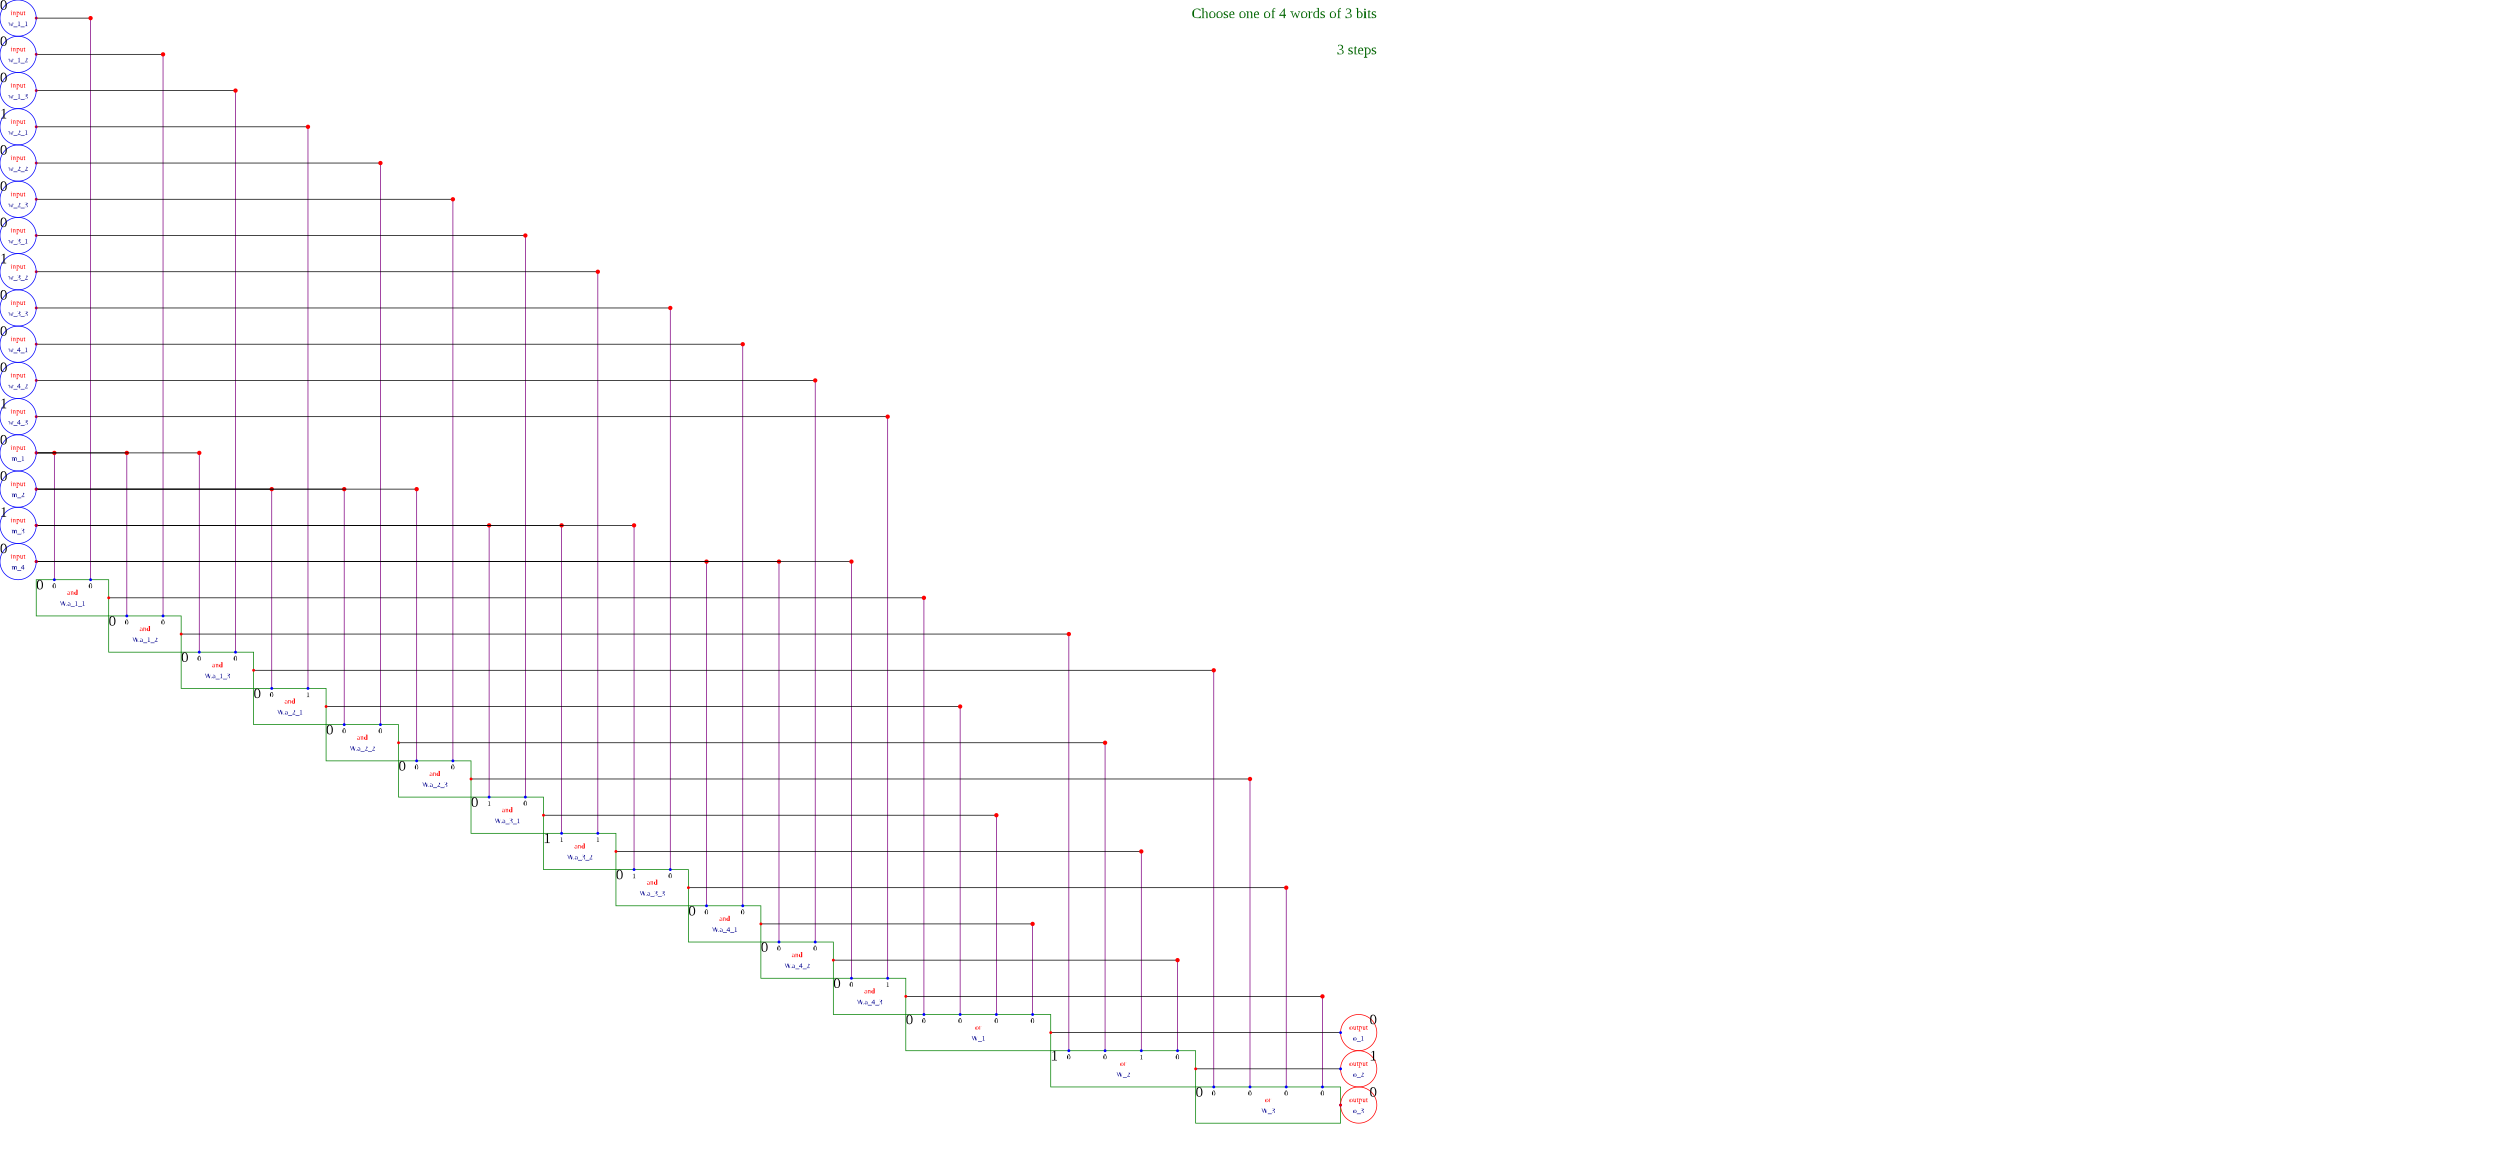
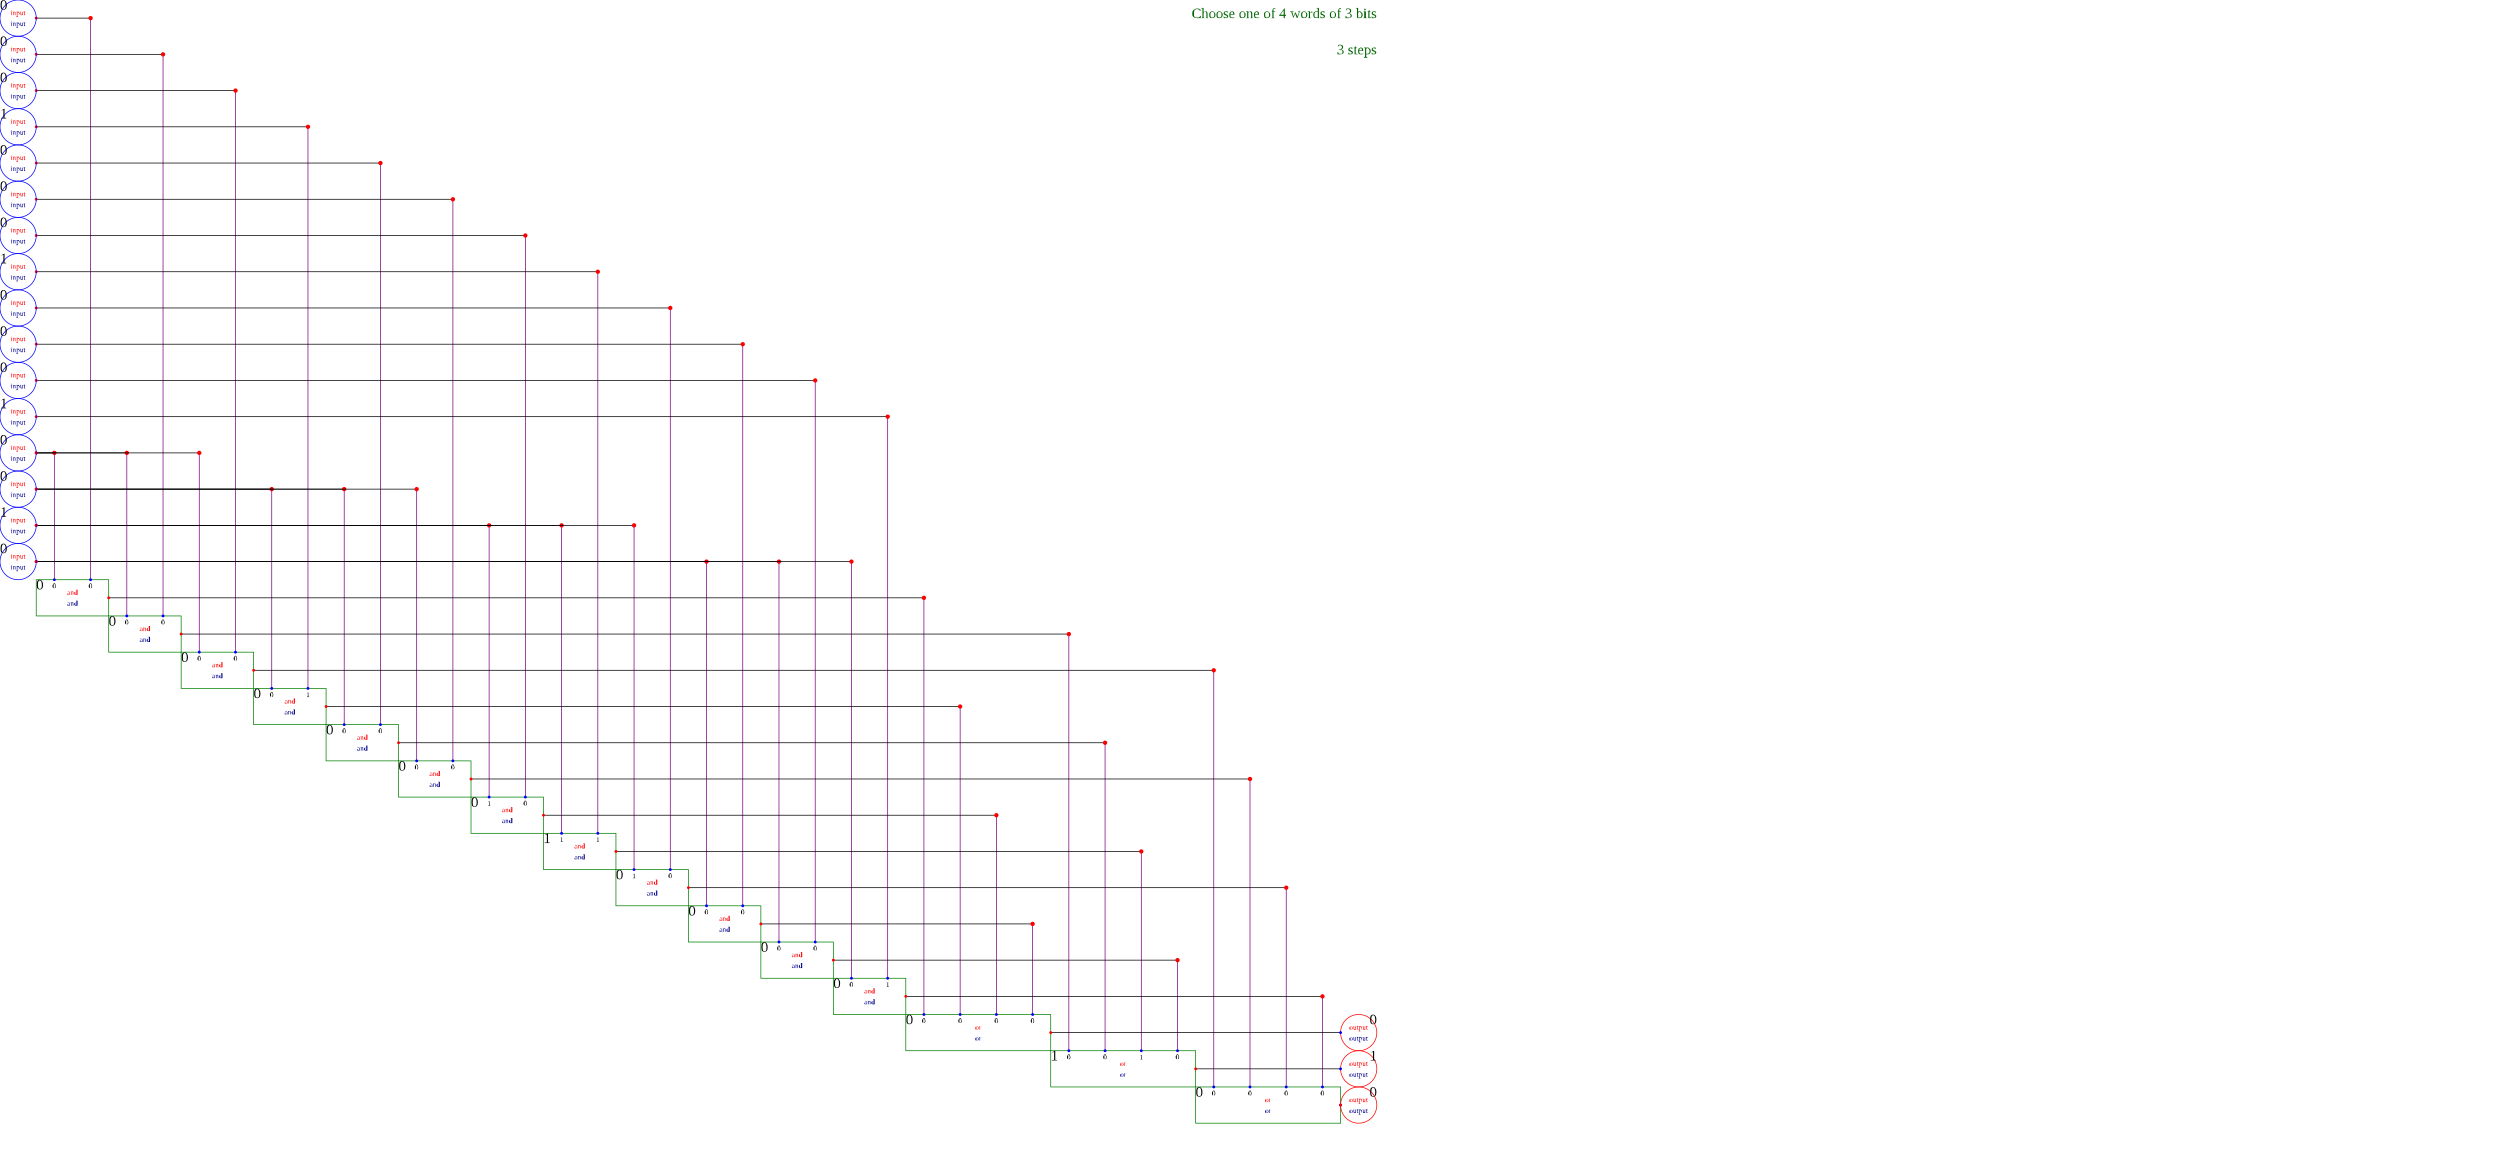
<svg xmlns="http://www.w3.org/2000/svg" height="100%" viewBox="0 0 69 32" width="100%">
  <text fill="darkGreen" font-size="0.4" stroke-width="0.04" text-anchor="end" x="38" y="0.5">Choose one of 4 words of 3 bits</text>
  <text fill="darkGreen" font-size="0.4" stroke-width="0.04" text-anchor="end" x="38" y="1.5">3 steps</text>
  <rect fill="transparent" font-size="0.2" height="1" stroke="green" stroke-width="0.02" width="2" x="1" y="16" />
  <text dominant-baseline="hanging" fill="black" font-size="0.4" stroke-width="0.04" text-anchor="start" x="1" y="16">0</text>
  <text dominant-baseline="auto" fill="red" font-size="0.2" stroke-width="0.02" text-anchor="middle" x="2" y="16.417">and</text>
-   <text dominant-baseline="hanging" fill="darkblue" font-size="0.2" stroke-width="0.02" text-anchor="middle" x="2" y="16.583">W.a_1_1</text>
+   <text dominant-baseline="hanging" fill="darkblue" font-size="0.2" stroke-width="0.02" text-anchor="middle" x="2" y="16.583">and</text>
  <line font-size="0.2" stroke="black" stroke-width="0.02" x1="1" x2="1.5" y1="12.5" y2="12.5" />
  <line font-size="0.2" stroke="purple" stroke-width="0.02" x1="1.5" x2="1.5" y1="12.5" y2="16" />
  <circle cx="1.5" cy="12.5" fill="red" font-size="0.2" r="0.06" stroke-width="0.02" />
  <circle cx="1.5" cy="16" fill="blue" font-size="0.2" r="0.04" stroke-width="0.02" />
  <circle cx="1" cy="12.5" fill="red" font-size="0.2" r="0.04" stroke-width="0.02" />
  <text dominant-baseline="hanging" fill="black" font-size="0.2" stroke-width="0.02" text-anchor="middle" x="1.5" y="16.1">0</text>
  <line font-size="0.2" stroke="black" stroke-width="0.02" x1="1" x2="2.5" y1="0.5" y2="0.5" />
  <line font-size="0.2" stroke="purple" stroke-width="0.02" x1="2.5" x2="2.5" y1="0.5" y2="16" />
  <circle cx="2.5" cy="0.5" fill="red" font-size="0.2" r="0.06" stroke-width="0.02" />
  <circle cx="2.5" cy="16" fill="blue" font-size="0.2" r="0.04" stroke-width="0.02" />
  <circle cx="1" cy="0.5" fill="red" font-size="0.2" r="0.04" stroke-width="0.02" />
  <text dominant-baseline="hanging" fill="black" font-size="0.2" stroke-width="0.02" text-anchor="middle" x="2.5" y="16.1">0</text>
  <rect fill="transparent" font-size="0.2" height="1" stroke="green" stroke-width="0.02" width="2" x="3" y="17" />
  <text dominant-baseline="hanging" fill="black" font-size="0.4" stroke-width="0.04" text-anchor="start" x="3" y="17">0</text>
  <text dominant-baseline="auto" fill="red" font-size="0.2" stroke-width="0.02" text-anchor="middle" x="4" y="17.417">and</text>
-   <text dominant-baseline="hanging" fill="darkblue" font-size="0.2" stroke-width="0.02" text-anchor="middle" x="4" y="17.583">W.a_1_2</text>
+   <text dominant-baseline="hanging" fill="darkblue" font-size="0.2" stroke-width="0.02" text-anchor="middle" x="4" y="17.583">and</text>
  <line font-size="0.2" stroke="black" stroke-width="0.02" x1="1" x2="3.5" y1="12.5" y2="12.5" />
  <line font-size="0.2" stroke="purple" stroke-width="0.02" x1="3.5" x2="3.5" y1="12.5" y2="17" />
  <circle cx="3.5" cy="12.5" fill="red" font-size="0.2" r="0.06" stroke-width="0.02" />
  <circle cx="3.5" cy="17" fill="blue" font-size="0.2" r="0.04" stroke-width="0.02" />
  <circle cx="1" cy="12.5" fill="red" font-size="0.2" r="0.04" stroke-width="0.02" />
  <text dominant-baseline="hanging" fill="black" font-size="0.2" stroke-width="0.02" text-anchor="middle" x="3.5" y="17.1">0</text>
  <line font-size="0.2" stroke="black" stroke-width="0.02" x1="1" x2="4.5" y1="1.5" y2="1.5" />
  <line font-size="0.2" stroke="purple" stroke-width="0.02" x1="4.5" x2="4.5" y1="1.5" y2="17" />
  <circle cx="4.5" cy="1.5" fill="red" font-size="0.2" r="0.06" stroke-width="0.02" />
  <circle cx="4.5" cy="17" fill="blue" font-size="0.2" r="0.04" stroke-width="0.02" />
  <circle cx="1" cy="1.5" fill="red" font-size="0.2" r="0.04" stroke-width="0.02" />
  <text dominant-baseline="hanging" fill="black" font-size="0.2" stroke-width="0.02" text-anchor="middle" x="4.5" y="17.1">0</text>
  <rect fill="transparent" font-size="0.2" height="1" stroke="green" stroke-width="0.02" width="2" x="5" y="18" />
  <text dominant-baseline="hanging" fill="black" font-size="0.4" stroke-width="0.04" text-anchor="start" x="5" y="18">0</text>
  <text dominant-baseline="auto" fill="red" font-size="0.2" stroke-width="0.02" text-anchor="middle" x="6" y="18.417">and</text>
-   <text dominant-baseline="hanging" fill="darkblue" font-size="0.2" stroke-width="0.02" text-anchor="middle" x="6" y="18.583">W.a_1_3</text>
+   <text dominant-baseline="hanging" fill="darkblue" font-size="0.2" stroke-width="0.02" text-anchor="middle" x="6" y="18.583">and</text>
  <line font-size="0.2" stroke="black" stroke-width="0.02" x1="1" x2="5.5" y1="12.5" y2="12.5" />
  <line font-size="0.2" stroke="purple" stroke-width="0.02" x1="5.5" x2="5.5" y1="12.5" y2="18" />
  <circle cx="5.5" cy="12.5" fill="red" font-size="0.2" r="0.06" stroke-width="0.02" />
  <circle cx="5.5" cy="18" fill="blue" font-size="0.2" r="0.04" stroke-width="0.02" />
  <circle cx="1" cy="12.5" fill="red" font-size="0.2" r="0.04" stroke-width="0.02" />
  <text dominant-baseline="hanging" fill="black" font-size="0.2" stroke-width="0.02" text-anchor="middle" x="5.5" y="18.1">0</text>
  <line font-size="0.2" stroke="black" stroke-width="0.02" x1="1" x2="6.5" y1="2.5" y2="2.5" />
  <line font-size="0.2" stroke="purple" stroke-width="0.02" x1="6.5" x2="6.5" y1="2.5" y2="18" />
  <circle cx="6.5" cy="2.5" fill="red" font-size="0.2" r="0.06" stroke-width="0.02" />
  <circle cx="6.5" cy="18" fill="blue" font-size="0.2" r="0.04" stroke-width="0.02" />
  <circle cx="1" cy="2.5" fill="red" font-size="0.2" r="0.04" stroke-width="0.02" />
  <text dominant-baseline="hanging" fill="black" font-size="0.2" stroke-width="0.02" text-anchor="middle" x="6.5" y="18.1">0</text>
  <rect fill="transparent" font-size="0.2" height="1" stroke="green" stroke-width="0.02" width="2" x="7" y="19" />
  <text dominant-baseline="hanging" fill="black" font-size="0.4" stroke-width="0.04" text-anchor="start" x="7" y="19">0</text>
  <text dominant-baseline="auto" fill="red" font-size="0.2" stroke-width="0.02" text-anchor="middle" x="8" y="19.417">and</text>
-   <text dominant-baseline="hanging" fill="darkblue" font-size="0.2" stroke-width="0.02" text-anchor="middle" x="8" y="19.583">W.a_2_1</text>
+   <text dominant-baseline="hanging" fill="darkblue" font-size="0.2" stroke-width="0.02" text-anchor="middle" x="8" y="19.583">and</text>
  <line font-size="0.2" stroke="black" stroke-width="0.02" x1="1" x2="7.5" y1="13.5" y2="13.5" />
  <line font-size="0.2" stroke="purple" stroke-width="0.02" x1="7.5" x2="7.5" y1="13.5" y2="19" />
  <circle cx="7.5" cy="13.5" fill="red" font-size="0.2" r="0.06" stroke-width="0.02" />
  <circle cx="7.5" cy="19" fill="blue" font-size="0.2" r="0.04" stroke-width="0.02" />
  <circle cx="1" cy="13.5" fill="red" font-size="0.2" r="0.04" stroke-width="0.02" />
  <text dominant-baseline="hanging" fill="black" font-size="0.2" stroke-width="0.02" text-anchor="middle" x="7.5" y="19.1">0</text>
  <line font-size="0.2" stroke="black" stroke-width="0.02" x1="1" x2="8.5" y1="3.5" y2="3.5" />
  <line font-size="0.2" stroke="purple" stroke-width="0.02" x1="8.5" x2="8.5" y1="3.5" y2="19" />
  <circle cx="8.5" cy="3.5" fill="red" font-size="0.2" r="0.06" stroke-width="0.02" />
  <circle cx="8.5" cy="19" fill="blue" font-size="0.2" r="0.04" stroke-width="0.02" />
  <circle cx="1" cy="3.5" fill="red" font-size="0.2" r="0.04" stroke-width="0.02" />
  <text dominant-baseline="hanging" fill="black" font-size="0.2" stroke-width="0.02" text-anchor="middle" x="8.5" y="19.1">1</text>
  <rect fill="transparent" font-size="0.2" height="1" stroke="green" stroke-width="0.02" width="2" x="9" y="20" />
  <text dominant-baseline="hanging" fill="black" font-size="0.4" stroke-width="0.04" text-anchor="start" x="9" y="20">0</text>
  <text dominant-baseline="auto" fill="red" font-size="0.2" stroke-width="0.02" text-anchor="middle" x="10" y="20.417">and</text>
-   <text dominant-baseline="hanging" fill="darkblue" font-size="0.2" stroke-width="0.02" text-anchor="middle" x="10" y="20.583">W.a_2_2</text>
+   <text dominant-baseline="hanging" fill="darkblue" font-size="0.2" stroke-width="0.02" text-anchor="middle" x="10" y="20.583">and</text>
  <line font-size="0.2" stroke="black" stroke-width="0.02" x1="1" x2="9.5" y1="13.5" y2="13.5" />
  <line font-size="0.2" stroke="purple" stroke-width="0.02" x1="9.5" x2="9.5" y1="13.5" y2="20" />
  <circle cx="9.5" cy="13.5" fill="red" font-size="0.2" r="0.06" stroke-width="0.02" />
  <circle cx="9.5" cy="20" fill="blue" font-size="0.2" r="0.04" stroke-width="0.02" />
  <circle cx="1" cy="13.5" fill="red" font-size="0.2" r="0.04" stroke-width="0.02" />
  <text dominant-baseline="hanging" fill="black" font-size="0.2" stroke-width="0.02" text-anchor="middle" x="9.5" y="20.1">0</text>
  <line font-size="0.2" stroke="black" stroke-width="0.02" x1="1" x2="10.5" y1="4.5" y2="4.5" />
  <line font-size="0.2" stroke="purple" stroke-width="0.02" x1="10.5" x2="10.5" y1="4.5" y2="20" />
  <circle cx="10.5" cy="4.5" fill="red" font-size="0.2" r="0.06" stroke-width="0.02" />
  <circle cx="10.5" cy="20" fill="blue" font-size="0.2" r="0.04" stroke-width="0.02" />
  <circle cx="1" cy="4.5" fill="red" font-size="0.2" r="0.04" stroke-width="0.02" />
  <text dominant-baseline="hanging" fill="black" font-size="0.2" stroke-width="0.02" text-anchor="middle" x="10.5" y="20.1">0</text>
  <rect fill="transparent" font-size="0.2" height="1" stroke="green" stroke-width="0.02" width="2" x="11" y="21" />
  <text dominant-baseline="hanging" fill="black" font-size="0.4" stroke-width="0.04" text-anchor="start" x="11" y="21">0</text>
  <text dominant-baseline="auto" fill="red" font-size="0.2" stroke-width="0.02" text-anchor="middle" x="12" y="21.417">and</text>
-   <text dominant-baseline="hanging" fill="darkblue" font-size="0.2" stroke-width="0.02" text-anchor="middle" x="12" y="21.583">W.a_2_3</text>
+   <text dominant-baseline="hanging" fill="darkblue" font-size="0.2" stroke-width="0.02" text-anchor="middle" x="12" y="21.583">and</text>
  <line font-size="0.2" stroke="black" stroke-width="0.02" x1="1" x2="11.5" y1="13.5" y2="13.5" />
  <line font-size="0.2" stroke="purple" stroke-width="0.02" x1="11.5" x2="11.5" y1="13.5" y2="21" />
  <circle cx="11.5" cy="13.5" fill="red" font-size="0.2" r="0.06" stroke-width="0.02" />
  <circle cx="11.5" cy="21" fill="blue" font-size="0.2" r="0.04" stroke-width="0.02" />
  <circle cx="1" cy="13.5" fill="red" font-size="0.2" r="0.04" stroke-width="0.02" />
  <text dominant-baseline="hanging" fill="black" font-size="0.2" stroke-width="0.02" text-anchor="middle" x="11.5" y="21.1">0</text>
  <line font-size="0.2" stroke="black" stroke-width="0.02" x1="1" x2="12.5" y1="5.5" y2="5.5" />
  <line font-size="0.2" stroke="purple" stroke-width="0.02" x1="12.5" x2="12.5" y1="5.5" y2="21" />
  <circle cx="12.5" cy="5.5" fill="red" font-size="0.2" r="0.06" stroke-width="0.02" />
  <circle cx="12.5" cy="21" fill="blue" font-size="0.2" r="0.04" stroke-width="0.02" />
  <circle cx="1" cy="5.5" fill="red" font-size="0.2" r="0.04" stroke-width="0.02" />
  <text dominant-baseline="hanging" fill="black" font-size="0.2" stroke-width="0.02" text-anchor="middle" x="12.5" y="21.1">0</text>
  <rect fill="transparent" font-size="0.2" height="1" stroke="green" stroke-width="0.02" width="2" x="13" y="22" />
  <text dominant-baseline="hanging" fill="black" font-size="0.4" stroke-width="0.04" text-anchor="start" x="13" y="22">0</text>
  <text dominant-baseline="auto" fill="red" font-size="0.2" stroke-width="0.02" text-anchor="middle" x="14" y="22.417">and</text>
-   <text dominant-baseline="hanging" fill="darkblue" font-size="0.2" stroke-width="0.02" text-anchor="middle" x="14" y="22.583">W.a_3_1</text>
+   <text dominant-baseline="hanging" fill="darkblue" font-size="0.2" stroke-width="0.02" text-anchor="middle" x="14" y="22.583">and</text>
  <line font-size="0.2" stroke="black" stroke-width="0.02" x1="1" x2="13.5" y1="14.5" y2="14.5" />
  <line font-size="0.2" stroke="purple" stroke-width="0.02" x1="13.5" x2="13.5" y1="14.5" y2="22" />
  <circle cx="13.5" cy="14.5" fill="red" font-size="0.2" r="0.06" stroke-width="0.02" />
  <circle cx="13.5" cy="22" fill="blue" font-size="0.2" r="0.04" stroke-width="0.02" />
  <circle cx="1" cy="14.5" fill="red" font-size="0.2" r="0.04" stroke-width="0.02" />
  <text dominant-baseline="hanging" fill="black" font-size="0.2" stroke-width="0.02" text-anchor="middle" x="13.5" y="22.1">1</text>
  <line font-size="0.2" stroke="black" stroke-width="0.02" x1="1" x2="14.5" y1="6.5" y2="6.5" />
  <line font-size="0.2" stroke="purple" stroke-width="0.02" x1="14.5" x2="14.5" y1="6.5" y2="22" />
  <circle cx="14.5" cy="6.5" fill="red" font-size="0.2" r="0.06" stroke-width="0.02" />
  <circle cx="14.5" cy="22" fill="blue" font-size="0.2" r="0.04" stroke-width="0.02" />
  <circle cx="1" cy="6.5" fill="red" font-size="0.2" r="0.04" stroke-width="0.02" />
  <text dominant-baseline="hanging" fill="black" font-size="0.2" stroke-width="0.02" text-anchor="middle" x="14.5" y="22.1">0</text>
  <rect fill="transparent" font-size="0.2" height="1" stroke="green" stroke-width="0.02" width="2" x="15" y="23" />
  <text dominant-baseline="hanging" fill="black" font-size="0.4" stroke-width="0.04" text-anchor="start" x="15" y="23">1</text>
  <text dominant-baseline="auto" fill="red" font-size="0.2" stroke-width="0.02" text-anchor="middle" x="16" y="23.417">and</text>
-   <text dominant-baseline="hanging" fill="darkblue" font-size="0.2" stroke-width="0.02" text-anchor="middle" x="16" y="23.583">W.a_3_2</text>
+   <text dominant-baseline="hanging" fill="darkblue" font-size="0.2" stroke-width="0.02" text-anchor="middle" x="16" y="23.583">and</text>
  <line font-size="0.2" stroke="black" stroke-width="0.02" x1="1" x2="15.5" y1="14.5" y2="14.5" />
  <line font-size="0.2" stroke="purple" stroke-width="0.02" x1="15.5" x2="15.5" y1="14.5" y2="23" />
  <circle cx="15.5" cy="14.5" fill="red" font-size="0.2" r="0.06" stroke-width="0.02" />
  <circle cx="15.5" cy="23" fill="blue" font-size="0.2" r="0.04" stroke-width="0.02" />
  <circle cx="1" cy="14.5" fill="red" font-size="0.2" r="0.04" stroke-width="0.02" />
  <text dominant-baseline="hanging" fill="black" font-size="0.2" stroke-width="0.02" text-anchor="middle" x="15.5" y="23.1">1</text>
  <line font-size="0.2" stroke="black" stroke-width="0.02" x1="1" x2="16.5" y1="7.5" y2="7.5" />
  <line font-size="0.2" stroke="purple" stroke-width="0.02" x1="16.5" x2="16.5" y1="7.5" y2="23" />
  <circle cx="16.5" cy="7.5" fill="red" font-size="0.2" r="0.06" stroke-width="0.02" />
  <circle cx="16.5" cy="23" fill="blue" font-size="0.2" r="0.04" stroke-width="0.02" />
  <circle cx="1" cy="7.5" fill="red" font-size="0.2" r="0.04" stroke-width="0.02" />
  <text dominant-baseline="hanging" fill="black" font-size="0.2" stroke-width="0.02" text-anchor="middle" x="16.5" y="23.1">1</text>
  <rect fill="transparent" font-size="0.2" height="1" stroke="green" stroke-width="0.02" width="2" x="17" y="24" />
  <text dominant-baseline="hanging" fill="black" font-size="0.4" stroke-width="0.04" text-anchor="start" x="17" y="24">0</text>
  <text dominant-baseline="auto" fill="red" font-size="0.2" stroke-width="0.02" text-anchor="middle" x="18" y="24.417">and</text>
-   <text dominant-baseline="hanging" fill="darkblue" font-size="0.2" stroke-width="0.02" text-anchor="middle" x="18" y="24.583">W.a_3_3</text>
+   <text dominant-baseline="hanging" fill="darkblue" font-size="0.2" stroke-width="0.02" text-anchor="middle" x="18" y="24.583">and</text>
  <line font-size="0.2" stroke="black" stroke-width="0.02" x1="1" x2="17.5" y1="14.5" y2="14.5" />
  <line font-size="0.2" stroke="purple" stroke-width="0.02" x1="17.5" x2="17.5" y1="14.5" y2="24" />
  <circle cx="17.5" cy="14.5" fill="red" font-size="0.2" r="0.06" stroke-width="0.02" />
  <circle cx="17.5" cy="24" fill="blue" font-size="0.2" r="0.04" stroke-width="0.02" />
  <circle cx="1" cy="14.5" fill="red" font-size="0.2" r="0.04" stroke-width="0.02" />
  <text dominant-baseline="hanging" fill="black" font-size="0.2" stroke-width="0.02" text-anchor="middle" x="17.5" y="24.1">1</text>
  <line font-size="0.2" stroke="black" stroke-width="0.02" x1="1" x2="18.5" y1="8.5" y2="8.5" />
  <line font-size="0.2" stroke="purple" stroke-width="0.02" x1="18.5" x2="18.5" y1="8.5" y2="24" />
  <circle cx="18.5" cy="8.5" fill="red" font-size="0.2" r="0.06" stroke-width="0.02" />
  <circle cx="18.5" cy="24" fill="blue" font-size="0.2" r="0.04" stroke-width="0.02" />
  <circle cx="1" cy="8.5" fill="red" font-size="0.2" r="0.04" stroke-width="0.02" />
  <text dominant-baseline="hanging" fill="black" font-size="0.2" stroke-width="0.02" text-anchor="middle" x="18.5" y="24.1">0</text>
  <rect fill="transparent" font-size="0.2" height="1" stroke="green" stroke-width="0.02" width="2" x="19" y="25" />
  <text dominant-baseline="hanging" fill="black" font-size="0.4" stroke-width="0.04" text-anchor="start" x="19" y="25">0</text>
  <text dominant-baseline="auto" fill="red" font-size="0.2" stroke-width="0.02" text-anchor="middle" x="20" y="25.417">and</text>
-   <text dominant-baseline="hanging" fill="darkblue" font-size="0.2" stroke-width="0.02" text-anchor="middle" x="20" y="25.583">W.a_4_1</text>
+   <text dominant-baseline="hanging" fill="darkblue" font-size="0.2" stroke-width="0.02" text-anchor="middle" x="20" y="25.583">and</text>
  <line font-size="0.2" stroke="black" stroke-width="0.02" x1="1" x2="19.5" y1="15.5" y2="15.5" />
  <line font-size="0.2" stroke="purple" stroke-width="0.02" x1="19.5" x2="19.5" y1="15.5" y2="25" />
  <circle cx="19.5" cy="15.5" fill="red" font-size="0.2" r="0.06" stroke-width="0.02" />
  <circle cx="19.5" cy="25" fill="blue" font-size="0.2" r="0.04" stroke-width="0.02" />
  <circle cx="1" cy="15.5" fill="red" font-size="0.2" r="0.04" stroke-width="0.02" />
  <text dominant-baseline="hanging" fill="black" font-size="0.2" stroke-width="0.02" text-anchor="middle" x="19.5" y="25.1">0</text>
  <line font-size="0.2" stroke="black" stroke-width="0.02" x1="1" x2="20.5" y1="9.5" y2="9.5" />
  <line font-size="0.2" stroke="purple" stroke-width="0.02" x1="20.5" x2="20.5" y1="9.5" y2="25" />
  <circle cx="20.5" cy="9.5" fill="red" font-size="0.2" r="0.06" stroke-width="0.02" />
  <circle cx="20.5" cy="25" fill="blue" font-size="0.2" r="0.04" stroke-width="0.02" />
  <circle cx="1" cy="9.5" fill="red" font-size="0.2" r="0.04" stroke-width="0.02" />
  <text dominant-baseline="hanging" fill="black" font-size="0.2" stroke-width="0.02" text-anchor="middle" x="20.5" y="25.1">0</text>
  <rect fill="transparent" font-size="0.2" height="1" stroke="green" stroke-width="0.02" width="2" x="21" y="26" />
  <text dominant-baseline="hanging" fill="black" font-size="0.4" stroke-width="0.04" text-anchor="start" x="21" y="26">0</text>
  <text dominant-baseline="auto" fill="red" font-size="0.2" stroke-width="0.02" text-anchor="middle" x="22" y="26.417">and</text>
-   <text dominant-baseline="hanging" fill="darkblue" font-size="0.2" stroke-width="0.02" text-anchor="middle" x="22" y="26.583">W.a_4_2</text>
+   <text dominant-baseline="hanging" fill="darkblue" font-size="0.2" stroke-width="0.02" text-anchor="middle" x="22" y="26.583">and</text>
  <line font-size="0.2" stroke="black" stroke-width="0.02" x1="1" x2="21.5" y1="15.5" y2="15.5" />
  <line font-size="0.2" stroke="purple" stroke-width="0.02" x1="21.5" x2="21.5" y1="15.5" y2="26" />
  <circle cx="21.5" cy="15.5" fill="red" font-size="0.2" r="0.06" stroke-width="0.02" />
  <circle cx="21.5" cy="26" fill="blue" font-size="0.2" r="0.04" stroke-width="0.02" />
  <circle cx="1" cy="15.5" fill="red" font-size="0.2" r="0.04" stroke-width="0.02" />
  <text dominant-baseline="hanging" fill="black" font-size="0.2" stroke-width="0.02" text-anchor="middle" x="21.5" y="26.1">0</text>
  <line font-size="0.2" stroke="black" stroke-width="0.02" x1="1" x2="22.5" y1="10.5" y2="10.5" />
  <line font-size="0.2" stroke="purple" stroke-width="0.02" x1="22.5" x2="22.5" y1="10.5" y2="26" />
  <circle cx="22.5" cy="10.5" fill="red" font-size="0.2" r="0.06" stroke-width="0.02" />
  <circle cx="22.5" cy="26" fill="blue" font-size="0.2" r="0.04" stroke-width="0.02" />
  <circle cx="1" cy="10.5" fill="red" font-size="0.2" r="0.04" stroke-width="0.02" />
  <text dominant-baseline="hanging" fill="black" font-size="0.2" stroke-width="0.02" text-anchor="middle" x="22.5" y="26.1">0</text>
  <rect fill="transparent" font-size="0.2" height="1" stroke="green" stroke-width="0.02" width="2" x="23" y="27" />
  <text dominant-baseline="hanging" fill="black" font-size="0.4" stroke-width="0.04" text-anchor="start" x="23" y="27">0</text>
  <text dominant-baseline="auto" fill="red" font-size="0.2" stroke-width="0.02" text-anchor="middle" x="24" y="27.417">and</text>
-   <text dominant-baseline="hanging" fill="darkblue" font-size="0.2" stroke-width="0.02" text-anchor="middle" x="24" y="27.583">W.a_4_3</text>
+   <text dominant-baseline="hanging" fill="darkblue" font-size="0.2" stroke-width="0.02" text-anchor="middle" x="24" y="27.583">and</text>
  <line font-size="0.2" stroke="black" stroke-width="0.02" x1="1" x2="23.5" y1="15.5" y2="15.5" />
  <line font-size="0.2" stroke="purple" stroke-width="0.02" x1="23.5" x2="23.5" y1="15.5" y2="27" />
  <circle cx="23.5" cy="15.5" fill="red" font-size="0.2" r="0.06" stroke-width="0.02" />
  <circle cx="23.5" cy="27" fill="blue" font-size="0.2" r="0.04" stroke-width="0.02" />
  <circle cx="1" cy="15.5" fill="red" font-size="0.2" r="0.04" stroke-width="0.02" />
  <text dominant-baseline="hanging" fill="black" font-size="0.2" stroke-width="0.02" text-anchor="middle" x="23.5" y="27.1">0</text>
  <line font-size="0.2" stroke="black" stroke-width="0.02" x1="1" x2="24.5" y1="11.5" y2="11.5" />
  <line font-size="0.2" stroke="purple" stroke-width="0.02" x1="24.5" x2="24.5" y1="11.5" y2="27" />
  <circle cx="24.5" cy="11.5" fill="red" font-size="0.2" r="0.06" stroke-width="0.02" />
  <circle cx="24.5" cy="27" fill="blue" font-size="0.2" r="0.04" stroke-width="0.02" />
  <circle cx="1" cy="11.5" fill="red" font-size="0.2" r="0.04" stroke-width="0.02" />
  <text dominant-baseline="hanging" fill="black" font-size="0.2" stroke-width="0.02" text-anchor="middle" x="24.5" y="27.1">1</text>
  <rect fill="transparent" font-size="0.2" height="1" stroke="green" stroke-width="0.02" width="4" x="25" y="28" />
  <text dominant-baseline="hanging" fill="black" font-size="0.4" stroke-width="0.04" text-anchor="start" x="25" y="28">0</text>
  <text dominant-baseline="auto" fill="red" font-size="0.2" stroke-width="0.02" text-anchor="middle" x="27" y="28.417">or</text>
-   <text dominant-baseline="hanging" fill="darkblue" font-size="0.2" stroke-width="0.02" text-anchor="middle" x="27" y="28.583">W_1</text>
+   <text dominant-baseline="hanging" fill="darkblue" font-size="0.2" stroke-width="0.02" text-anchor="middle" x="27" y="28.583">or</text>
  <line font-size="0.2" stroke="black" stroke-width="0.02" x1="3" x2="25.5" y1="16.5" y2="16.5" />
  <line font-size="0.2" stroke="purple" stroke-width="0.02" x1="25.5" x2="25.5" y1="16.5" y2="28" />
  <circle cx="25.5" cy="16.5" fill="red" font-size="0.2" r="0.06" stroke-width="0.02" />
  <circle cx="25.5" cy="28" fill="blue" font-size="0.2" r="0.04" stroke-width="0.02" />
  <circle cx="3" cy="16.5" fill="red" font-size="0.2" r="0.04" stroke-width="0.02" />
  <text dominant-baseline="hanging" fill="black" font-size="0.2" stroke-width="0.02" text-anchor="middle" x="25.5" y="28.1">0</text>
  <line font-size="0.2" stroke="black" stroke-width="0.02" x1="9" x2="26.5" y1="19.5" y2="19.5" />
  <line font-size="0.2" stroke="purple" stroke-width="0.02" x1="26.5" x2="26.5" y1="19.5" y2="28" />
  <circle cx="26.5" cy="19.5" fill="red" font-size="0.2" r="0.06" stroke-width="0.02" />
  <circle cx="26.5" cy="28" fill="blue" font-size="0.2" r="0.04" stroke-width="0.02" />
  <circle cx="9" cy="19.5" fill="red" font-size="0.2" r="0.04" stroke-width="0.02" />
  <text dominant-baseline="hanging" fill="black" font-size="0.2" stroke-width="0.02" text-anchor="middle" x="26.5" y="28.1">0</text>
  <line font-size="0.2" stroke="black" stroke-width="0.02" x1="15" x2="27.5" y1="22.5" y2="22.5" />
  <line font-size="0.2" stroke="purple" stroke-width="0.02" x1="27.5" x2="27.5" y1="22.5" y2="28" />
  <circle cx="27.5" cy="22.5" fill="red" font-size="0.2" r="0.06" stroke-width="0.02" />
  <circle cx="27.5" cy="28" fill="blue" font-size="0.2" r="0.04" stroke-width="0.02" />
  <circle cx="15" cy="22.5" fill="red" font-size="0.2" r="0.04" stroke-width="0.02" />
  <text dominant-baseline="hanging" fill="black" font-size="0.2" stroke-width="0.02" text-anchor="middle" x="27.5" y="28.1">0</text>
  <line font-size="0.2" stroke="black" stroke-width="0.02" x1="21" x2="28.5" y1="25.5" y2="25.5" />
  <line font-size="0.2" stroke="purple" stroke-width="0.02" x1="28.5" x2="28.5" y1="25.5" y2="28" />
  <circle cx="28.5" cy="25.5" fill="red" font-size="0.2" r="0.06" stroke-width="0.02" />
  <circle cx="28.5" cy="28" fill="blue" font-size="0.2" r="0.04" stroke-width="0.02" />
  <circle cx="21" cy="25.5" fill="red" font-size="0.2" r="0.04" stroke-width="0.02" />
  <text dominant-baseline="hanging" fill="black" font-size="0.2" stroke-width="0.02" text-anchor="middle" x="28.5" y="28.1">0</text>
  <rect fill="transparent" font-size="0.2" height="1" stroke="green" stroke-width="0.02" width="4" x="29" y="29" />
  <text dominant-baseline="hanging" fill="black" font-size="0.4" stroke-width="0.04" text-anchor="start" x="29" y="29">1</text>
  <text dominant-baseline="auto" fill="red" font-size="0.2" stroke-width="0.02" text-anchor="middle" x="31" y="29.417">or</text>
-   <text dominant-baseline="hanging" fill="darkblue" font-size="0.2" stroke-width="0.02" text-anchor="middle" x="31" y="29.583">W_2</text>
+   <text dominant-baseline="hanging" fill="darkblue" font-size="0.2" stroke-width="0.02" text-anchor="middle" x="31" y="29.583">or</text>
  <line font-size="0.2" stroke="black" stroke-width="0.02" x1="5" x2="29.5" y1="17.5" y2="17.5" />
  <line font-size="0.2" stroke="purple" stroke-width="0.02" x1="29.5" x2="29.5" y1="17.5" y2="29" />
  <circle cx="29.5" cy="17.5" fill="red" font-size="0.2" r="0.06" stroke-width="0.02" />
  <circle cx="29.5" cy="29" fill="blue" font-size="0.2" r="0.04" stroke-width="0.02" />
  <circle cx="5" cy="17.5" fill="red" font-size="0.2" r="0.04" stroke-width="0.02" />
  <text dominant-baseline="hanging" fill="black" font-size="0.2" stroke-width="0.02" text-anchor="middle" x="29.5" y="29.1">0</text>
  <line font-size="0.2" stroke="black" stroke-width="0.02" x1="11" x2="30.5" y1="20.5" y2="20.5" />
  <line font-size="0.2" stroke="purple" stroke-width="0.02" x1="30.5" x2="30.5" y1="20.5" y2="29" />
  <circle cx="30.5" cy="20.5" fill="red" font-size="0.2" r="0.06" stroke-width="0.02" />
  <circle cx="30.5" cy="29" fill="blue" font-size="0.2" r="0.04" stroke-width="0.02" />
  <circle cx="11" cy="20.5" fill="red" font-size="0.2" r="0.04" stroke-width="0.02" />
  <text dominant-baseline="hanging" fill="black" font-size="0.2" stroke-width="0.02" text-anchor="middle" x="30.5" y="29.1">0</text>
  <line font-size="0.2" stroke="black" stroke-width="0.02" x1="17" x2="31.5" y1="23.5" y2="23.5" />
  <line font-size="0.2" stroke="purple" stroke-width="0.02" x1="31.5" x2="31.5" y1="23.5" y2="29" />
  <circle cx="31.5" cy="23.5" fill="red" font-size="0.2" r="0.06" stroke-width="0.02" />
  <circle cx="31.5" cy="29" fill="blue" font-size="0.2" r="0.04" stroke-width="0.02" />
  <circle cx="17" cy="23.5" fill="red" font-size="0.2" r="0.04" stroke-width="0.02" />
  <text dominant-baseline="hanging" fill="black" font-size="0.2" stroke-width="0.02" text-anchor="middle" x="31.5" y="29.1">1</text>
  <line font-size="0.2" stroke="black" stroke-width="0.02" x1="23" x2="32.5" y1="26.5" y2="26.5" />
  <line font-size="0.2" stroke="purple" stroke-width="0.02" x1="32.5" x2="32.5" y1="26.5" y2="29" />
  <circle cx="32.5" cy="26.5" fill="red" font-size="0.2" r="0.06" stroke-width="0.02" />
  <circle cx="32.5" cy="29" fill="blue" font-size="0.2" r="0.04" stroke-width="0.02" />
  <circle cx="23" cy="26.5" fill="red" font-size="0.2" r="0.04" stroke-width="0.02" />
  <text dominant-baseline="hanging" fill="black" font-size="0.2" stroke-width="0.02" text-anchor="middle" x="32.5" y="29.1">0</text>
  <rect fill="transparent" font-size="0.2" height="1" stroke="green" stroke-width="0.02" width="4" x="33" y="30" />
  <text dominant-baseline="hanging" fill="black" font-size="0.4" stroke-width="0.04" text-anchor="start" x="33" y="30">0</text>
  <text dominant-baseline="auto" fill="red" font-size="0.2" stroke-width="0.02" text-anchor="middle" x="35" y="30.417">or</text>
-   <text dominant-baseline="hanging" fill="darkblue" font-size="0.2" stroke-width="0.02" text-anchor="middle" x="35" y="30.583">W_3</text>
+   <text dominant-baseline="hanging" fill="darkblue" font-size="0.2" stroke-width="0.02" text-anchor="middle" x="35" y="30.583">or</text>
  <line font-size="0.2" stroke="black" stroke-width="0.02" x1="7" x2="33.5" y1="18.5" y2="18.5" />
  <line font-size="0.2" stroke="purple" stroke-width="0.02" x1="33.5" x2="33.5" y1="18.5" y2="30" />
  <circle cx="33.5" cy="18.5" fill="red" font-size="0.2" r="0.06" stroke-width="0.02" />
  <circle cx="33.5" cy="30" fill="blue" font-size="0.2" r="0.04" stroke-width="0.02" />
  <circle cx="7" cy="18.5" fill="red" font-size="0.2" r="0.04" stroke-width="0.02" />
  <text dominant-baseline="hanging" fill="black" font-size="0.2" stroke-width="0.02" text-anchor="middle" x="33.5" y="30.1">0</text>
  <line font-size="0.2" stroke="black" stroke-width="0.02" x1="13" x2="34.5" y1="21.5" y2="21.5" />
  <line font-size="0.2" stroke="purple" stroke-width="0.02" x1="34.5" x2="34.5" y1="21.5" y2="30" />
  <circle cx="34.5" cy="21.5" fill="red" font-size="0.2" r="0.06" stroke-width="0.02" />
  <circle cx="34.5" cy="30" fill="blue" font-size="0.2" r="0.04" stroke-width="0.02" />
  <circle cx="13" cy="21.5" fill="red" font-size="0.2" r="0.04" stroke-width="0.02" />
  <text dominant-baseline="hanging" fill="black" font-size="0.2" stroke-width="0.02" text-anchor="middle" x="34.5" y="30.1">0</text>
  <line font-size="0.2" stroke="black" stroke-width="0.02" x1="19" x2="35.5" y1="24.5" y2="24.5" />
  <line font-size="0.2" stroke="purple" stroke-width="0.02" x1="35.5" x2="35.5" y1="24.5" y2="30" />
  <circle cx="35.5" cy="24.5" fill="red" font-size="0.2" r="0.06" stroke-width="0.02" />
  <circle cx="35.5" cy="30" fill="blue" font-size="0.2" r="0.04" stroke-width="0.02" />
  <circle cx="19" cy="24.5" fill="red" font-size="0.2" r="0.04" stroke-width="0.02" />
  <text dominant-baseline="hanging" fill="black" font-size="0.2" stroke-width="0.02" text-anchor="middle" x="35.5" y="30.1">0</text>
  <line font-size="0.2" stroke="black" stroke-width="0.02" x1="25" x2="36.5" y1="27.5" y2="27.5" />
  <line font-size="0.2" stroke="purple" stroke-width="0.02" x1="36.5" x2="36.5" y1="27.5" y2="30" />
  <circle cx="36.5" cy="27.5" fill="red" font-size="0.2" r="0.06" stroke-width="0.02" />
  <circle cx="36.5" cy="30" fill="blue" font-size="0.2" r="0.04" stroke-width="0.02" />
  <circle cx="25" cy="27.5" fill="red" font-size="0.2" r="0.04" stroke-width="0.02" />
  <text dominant-baseline="hanging" fill="black" font-size="0.2" stroke-width="0.02" text-anchor="middle" x="36.5" y="30.1">0</text>
  <circle cx="0.5" cy="12.5" fill="transparent" font-size="0.2" r="0.5" stroke="blue" stroke-width="0.02" />
  <text dominant-baseline="hanging" fill="black" font-size="0.4" stroke-width="0.04" text-anchor="start" x="0" y="12">0</text>
  <text dominant-baseline="auto" fill="red" font-size="0.2" stroke-width="0.02" text-anchor="middle" x="0.5" y="12.417">input</text>
-   <text dominant-baseline="hanging" fill="darkblue" font-size="0.2" stroke-width="0.02" text-anchor="middle" x="0.5" y="12.583">m_1</text>
+   <text dominant-baseline="hanging" fill="darkblue" font-size="0.2" stroke-width="0.02" text-anchor="middle" x="0.5" y="12.583">input</text>
  <circle cx="0.5" cy="13.5" fill="transparent" font-size="0.2" r="0.5" stroke="blue" stroke-width="0.02" />
  <text dominant-baseline="hanging" fill="black" font-size="0.4" stroke-width="0.04" text-anchor="start" x="0" y="13">0</text>
  <text dominant-baseline="auto" fill="red" font-size="0.2" stroke-width="0.02" text-anchor="middle" x="0.5" y="13.417">input</text>
-   <text dominant-baseline="hanging" fill="darkblue" font-size="0.2" stroke-width="0.02" text-anchor="middle" x="0.5" y="13.583">m_2</text>
+   <text dominant-baseline="hanging" fill="darkblue" font-size="0.2" stroke-width="0.02" text-anchor="middle" x="0.5" y="13.583">input</text>
  <circle cx="0.5" cy="14.5" fill="transparent" font-size="0.2" r="0.5" stroke="blue" stroke-width="0.02" />
  <text dominant-baseline="hanging" fill="black" font-size="0.4" stroke-width="0.04" text-anchor="start" x="0" y="14">1</text>
  <text dominant-baseline="auto" fill="red" font-size="0.2" stroke-width="0.02" text-anchor="middle" x="0.5" y="14.417">input</text>
-   <text dominant-baseline="hanging" fill="darkblue" font-size="0.2" stroke-width="0.02" text-anchor="middle" x="0.5" y="14.583">m_3</text>
+   <text dominant-baseline="hanging" fill="darkblue" font-size="0.2" stroke-width="0.02" text-anchor="middle" x="0.5" y="14.583">input</text>
  <circle cx="0.5" cy="15.5" fill="transparent" font-size="0.2" r="0.5" stroke="blue" stroke-width="0.02" />
  <text dominant-baseline="hanging" fill="black" font-size="0.4" stroke-width="0.04" text-anchor="start" x="0" y="15">0</text>
  <text dominant-baseline="auto" fill="red" font-size="0.2" stroke-width="0.02" text-anchor="middle" x="0.5" y="15.417">input</text>
-   <text dominant-baseline="hanging" fill="darkblue" font-size="0.2" stroke-width="0.02" text-anchor="middle" x="0.5" y="15.583">m_4</text>
+   <text dominant-baseline="hanging" fill="darkblue" font-size="0.2" stroke-width="0.02" text-anchor="middle" x="0.5" y="15.583">input</text>
  <circle cx="37.5" cy="28.5" fill="transparent" font-size="0.2" r="0.5" stroke="red" stroke-width="0.02" />
  <text dominant-baseline="hanging" fill="black" font-size="0.4" stroke-width="0.04" text-anchor="end" x="38" y="28">0</text>
  <text dominant-baseline="auto" fill="red" font-size="0.2" stroke-width="0.02" text-anchor="middle" x="37.5" y="28.417">output</text>
-   <text dominant-baseline="hanging" fill="darkblue" font-size="0.2" stroke-width="0.02" text-anchor="middle" x="37.5" y="28.583">o_1</text>
+   <text dominant-baseline="hanging" fill="darkblue" font-size="0.2" stroke-width="0.02" text-anchor="middle" x="37.5" y="28.583">output</text>
  <line font-size="0.2" stroke="black" stroke-width="0.02" x1="29" x2="37" y1="28.5" y2="28.5" />
  <circle cx="37" cy="28.5" fill="blue" font-size="0.2" r="0.04" stroke-width="0.02" />
  <circle cx="29" cy="28.5" fill="red" font-size="0.2" r="0.04" stroke-width="0.02" />
  <circle cx="37.5" cy="29.5" fill="transparent" font-size="0.2" r="0.5" stroke="red" stroke-width="0.02" />
  <text dominant-baseline="hanging" fill="black" font-size="0.4" stroke-width="0.04" text-anchor="end" x="38" y="29">1</text>
  <text dominant-baseline="auto" fill="red" font-size="0.2" stroke-width="0.02" text-anchor="middle" x="37.5" y="29.417">output</text>
-   <text dominant-baseline="hanging" fill="darkblue" font-size="0.2" stroke-width="0.02" text-anchor="middle" x="37.5" y="29.583">o_2</text>
+   <text dominant-baseline="hanging" fill="darkblue" font-size="0.2" stroke-width="0.02" text-anchor="middle" x="37.5" y="29.583">output</text>
  <line font-size="0.2" stroke="black" stroke-width="0.02" x1="33" x2="37" y1="29.5" y2="29.5" />
  <circle cx="37" cy="29.5" fill="blue" font-size="0.2" r="0.04" stroke-width="0.02" />
  <circle cx="33" cy="29.5" fill="red" font-size="0.2" r="0.04" stroke-width="0.02" />
  <circle cx="37.5" cy="30.5" fill="transparent" font-size="0.2" r="0.5" stroke="red" stroke-width="0.02" />
  <text dominant-baseline="hanging" fill="black" font-size="0.4" stroke-width="0.04" text-anchor="end" x="38" y="30">0</text>
  <text dominant-baseline="auto" fill="red" font-size="0.2" stroke-width="0.02" text-anchor="middle" x="37.5" y="30.417">output</text>
-   <text dominant-baseline="hanging" fill="darkblue" font-size="0.2" stroke-width="0.02" text-anchor="middle" x="37.5" y="30.583">o_3</text>
+   <text dominant-baseline="hanging" fill="darkblue" font-size="0.2" stroke-width="0.02" text-anchor="middle" x="37.5" y="30.583">output</text>
  <line font-size="0.2" stroke="black" stroke-width="0.02" x1="37" x2="37" y1="30.5" y2="30.5" />
  <circle cx="37" cy="30.5" fill="blue" font-size="0.2" r="0.04" stroke-width="0.02" />
  <circle cx="37" cy="30.5" fill="red" font-size="0.2" r="0.04" stroke-width="0.02" />
  <circle cx="0.5" cy="0.5" fill="transparent" font-size="0.2" r="0.5" stroke="blue" stroke-width="0.02" />
  <text dominant-baseline="hanging" fill="black" font-size="0.4" stroke-width="0.04" text-anchor="start" x="0" y="0">0</text>
  <text dominant-baseline="auto" fill="red" font-size="0.2" stroke-width="0.02" text-anchor="middle" x="0.5" y="0.417">input</text>
-   <text dominant-baseline="hanging" fill="darkblue" font-size="0.2" stroke-width="0.02" text-anchor="middle" x="0.5" y="0.583">w_1_1</text>
+   <text dominant-baseline="hanging" fill="darkblue" font-size="0.2" stroke-width="0.02" text-anchor="middle" x="0.5" y="0.583">input</text>
  <circle cx="0.5" cy="1.5" fill="transparent" font-size="0.2" r="0.5" stroke="blue" stroke-width="0.02" />
  <text dominant-baseline="hanging" fill="black" font-size="0.4" stroke-width="0.04" text-anchor="start" x="0" y="1">0</text>
  <text dominant-baseline="auto" fill="red" font-size="0.2" stroke-width="0.02" text-anchor="middle" x="0.5" y="1.417">input</text>
-   <text dominant-baseline="hanging" fill="darkblue" font-size="0.2" stroke-width="0.02" text-anchor="middle" x="0.5" y="1.583">w_1_2</text>
+   <text dominant-baseline="hanging" fill="darkblue" font-size="0.2" stroke-width="0.02" text-anchor="middle" x="0.5" y="1.583">input</text>
  <circle cx="0.5" cy="2.5" fill="transparent" font-size="0.2" r="0.5" stroke="blue" stroke-width="0.02" />
  <text dominant-baseline="hanging" fill="black" font-size="0.4" stroke-width="0.04" text-anchor="start" x="0" y="2">0</text>
  <text dominant-baseline="auto" fill="red" font-size="0.2" stroke-width="0.02" text-anchor="middle" x="0.5" y="2.417">input</text>
-   <text dominant-baseline="hanging" fill="darkblue" font-size="0.2" stroke-width="0.02" text-anchor="middle" x="0.5" y="2.583">w_1_3</text>
+   <text dominant-baseline="hanging" fill="darkblue" font-size="0.2" stroke-width="0.02" text-anchor="middle" x="0.5" y="2.583">input</text>
  <circle cx="0.5" cy="3.5" fill="transparent" font-size="0.2" r="0.5" stroke="blue" stroke-width="0.02" />
  <text dominant-baseline="hanging" fill="black" font-size="0.4" stroke-width="0.04" text-anchor="start" x="0" y="3">1</text>
  <text dominant-baseline="auto" fill="red" font-size="0.2" stroke-width="0.02" text-anchor="middle" x="0.5" y="3.417">input</text>
-   <text dominant-baseline="hanging" fill="darkblue" font-size="0.2" stroke-width="0.02" text-anchor="middle" x="0.5" y="3.583">w_2_1</text>
+   <text dominant-baseline="hanging" fill="darkblue" font-size="0.2" stroke-width="0.02" text-anchor="middle" x="0.5" y="3.583">input</text>
  <circle cx="0.5" cy="4.5" fill="transparent" font-size="0.2" r="0.5" stroke="blue" stroke-width="0.02" />
  <text dominant-baseline="hanging" fill="black" font-size="0.4" stroke-width="0.04" text-anchor="start" x="0" y="4">0</text>
  <text dominant-baseline="auto" fill="red" font-size="0.2" stroke-width="0.02" text-anchor="middle" x="0.5" y="4.417">input</text>
-   <text dominant-baseline="hanging" fill="darkblue" font-size="0.2" stroke-width="0.02" text-anchor="middle" x="0.5" y="4.583">w_2_2</text>
+   <text dominant-baseline="hanging" fill="darkblue" font-size="0.2" stroke-width="0.02" text-anchor="middle" x="0.5" y="4.583">input</text>
  <circle cx="0.5" cy="5.5" fill="transparent" font-size="0.2" r="0.5" stroke="blue" stroke-width="0.02" />
  <text dominant-baseline="hanging" fill="black" font-size="0.4" stroke-width="0.04" text-anchor="start" x="0" y="5">0</text>
  <text dominant-baseline="auto" fill="red" font-size="0.2" stroke-width="0.02" text-anchor="middle" x="0.5" y="5.417">input</text>
-   <text dominant-baseline="hanging" fill="darkblue" font-size="0.2" stroke-width="0.02" text-anchor="middle" x="0.5" y="5.583">w_2_3</text>
+   <text dominant-baseline="hanging" fill="darkblue" font-size="0.2" stroke-width="0.02" text-anchor="middle" x="0.5" y="5.583">input</text>
  <circle cx="0.5" cy="6.5" fill="transparent" font-size="0.2" r="0.5" stroke="blue" stroke-width="0.02" />
  <text dominant-baseline="hanging" fill="black" font-size="0.4" stroke-width="0.04" text-anchor="start" x="0" y="6">0</text>
  <text dominant-baseline="auto" fill="red" font-size="0.2" stroke-width="0.02" text-anchor="middle" x="0.5" y="6.417">input</text>
-   <text dominant-baseline="hanging" fill="darkblue" font-size="0.2" stroke-width="0.02" text-anchor="middle" x="0.5" y="6.583">w_3_1</text>
+   <text dominant-baseline="hanging" fill="darkblue" font-size="0.2" stroke-width="0.02" text-anchor="middle" x="0.5" y="6.583">input</text>
  <circle cx="0.5" cy="7.5" fill="transparent" font-size="0.2" r="0.5" stroke="blue" stroke-width="0.02" />
  <text dominant-baseline="hanging" fill="black" font-size="0.4" stroke-width="0.04" text-anchor="start" x="0" y="7">1</text>
  <text dominant-baseline="auto" fill="red" font-size="0.2" stroke-width="0.02" text-anchor="middle" x="0.5" y="7.417">input</text>
-   <text dominant-baseline="hanging" fill="darkblue" font-size="0.2" stroke-width="0.02" text-anchor="middle" x="0.5" y="7.583">w_3_2</text>
+   <text dominant-baseline="hanging" fill="darkblue" font-size="0.2" stroke-width="0.02" text-anchor="middle" x="0.5" y="7.583">input</text>
  <circle cx="0.5" cy="8.5" fill="transparent" font-size="0.2" r="0.5" stroke="blue" stroke-width="0.02" />
  <text dominant-baseline="hanging" fill="black" font-size="0.4" stroke-width="0.04" text-anchor="start" x="0" y="8">0</text>
  <text dominant-baseline="auto" fill="red" font-size="0.2" stroke-width="0.02" text-anchor="middle" x="0.5" y="8.417">input</text>
-   <text dominant-baseline="hanging" fill="darkblue" font-size="0.2" stroke-width="0.02" text-anchor="middle" x="0.5" y="8.583">w_3_3</text>
+   <text dominant-baseline="hanging" fill="darkblue" font-size="0.2" stroke-width="0.02" text-anchor="middle" x="0.5" y="8.583">input</text>
  <circle cx="0.5" cy="9.5" fill="transparent" font-size="0.2" r="0.5" stroke="blue" stroke-width="0.02" />
  <text dominant-baseline="hanging" fill="black" font-size="0.4" stroke-width="0.04" text-anchor="start" x="0" y="9">0</text>
  <text dominant-baseline="auto" fill="red" font-size="0.2" stroke-width="0.02" text-anchor="middle" x="0.5" y="9.417">input</text>
-   <text dominant-baseline="hanging" fill="darkblue" font-size="0.2" stroke-width="0.02" text-anchor="middle" x="0.5" y="9.583">w_4_1</text>
+   <text dominant-baseline="hanging" fill="darkblue" font-size="0.2" stroke-width="0.02" text-anchor="middle" x="0.5" y="9.583">input</text>
  <circle cx="0.5" cy="10.5" fill="transparent" font-size="0.2" r="0.5" stroke="blue" stroke-width="0.02" />
  <text dominant-baseline="hanging" fill="black" font-size="0.4" stroke-width="0.04" text-anchor="start" x="0" y="10">0</text>
  <text dominant-baseline="auto" fill="red" font-size="0.2" stroke-width="0.02" text-anchor="middle" x="0.5" y="10.417">input</text>
-   <text dominant-baseline="hanging" fill="darkblue" font-size="0.2" stroke-width="0.02" text-anchor="middle" x="0.5" y="10.583">w_4_2</text>
+   <text dominant-baseline="hanging" fill="darkblue" font-size="0.2" stroke-width="0.02" text-anchor="middle" x="0.5" y="10.583">input</text>
  <circle cx="0.5" cy="11.5" fill="transparent" font-size="0.2" r="0.5" stroke="blue" stroke-width="0.02" />
  <text dominant-baseline="hanging" fill="black" font-size="0.4" stroke-width="0.04" text-anchor="start" x="0" y="11">1</text>
  <text dominant-baseline="auto" fill="red" font-size="0.2" stroke-width="0.02" text-anchor="middle" x="0.5" y="11.417">input</text>
-   <text dominant-baseline="hanging" fill="darkblue" font-size="0.2" stroke-width="0.02" text-anchor="middle" x="0.5" y="11.583">w_4_3</text>
+   <text dominant-baseline="hanging" fill="darkblue" font-size="0.2" stroke-width="0.02" text-anchor="middle" x="0.5" y="11.583">input</text>
</svg>
